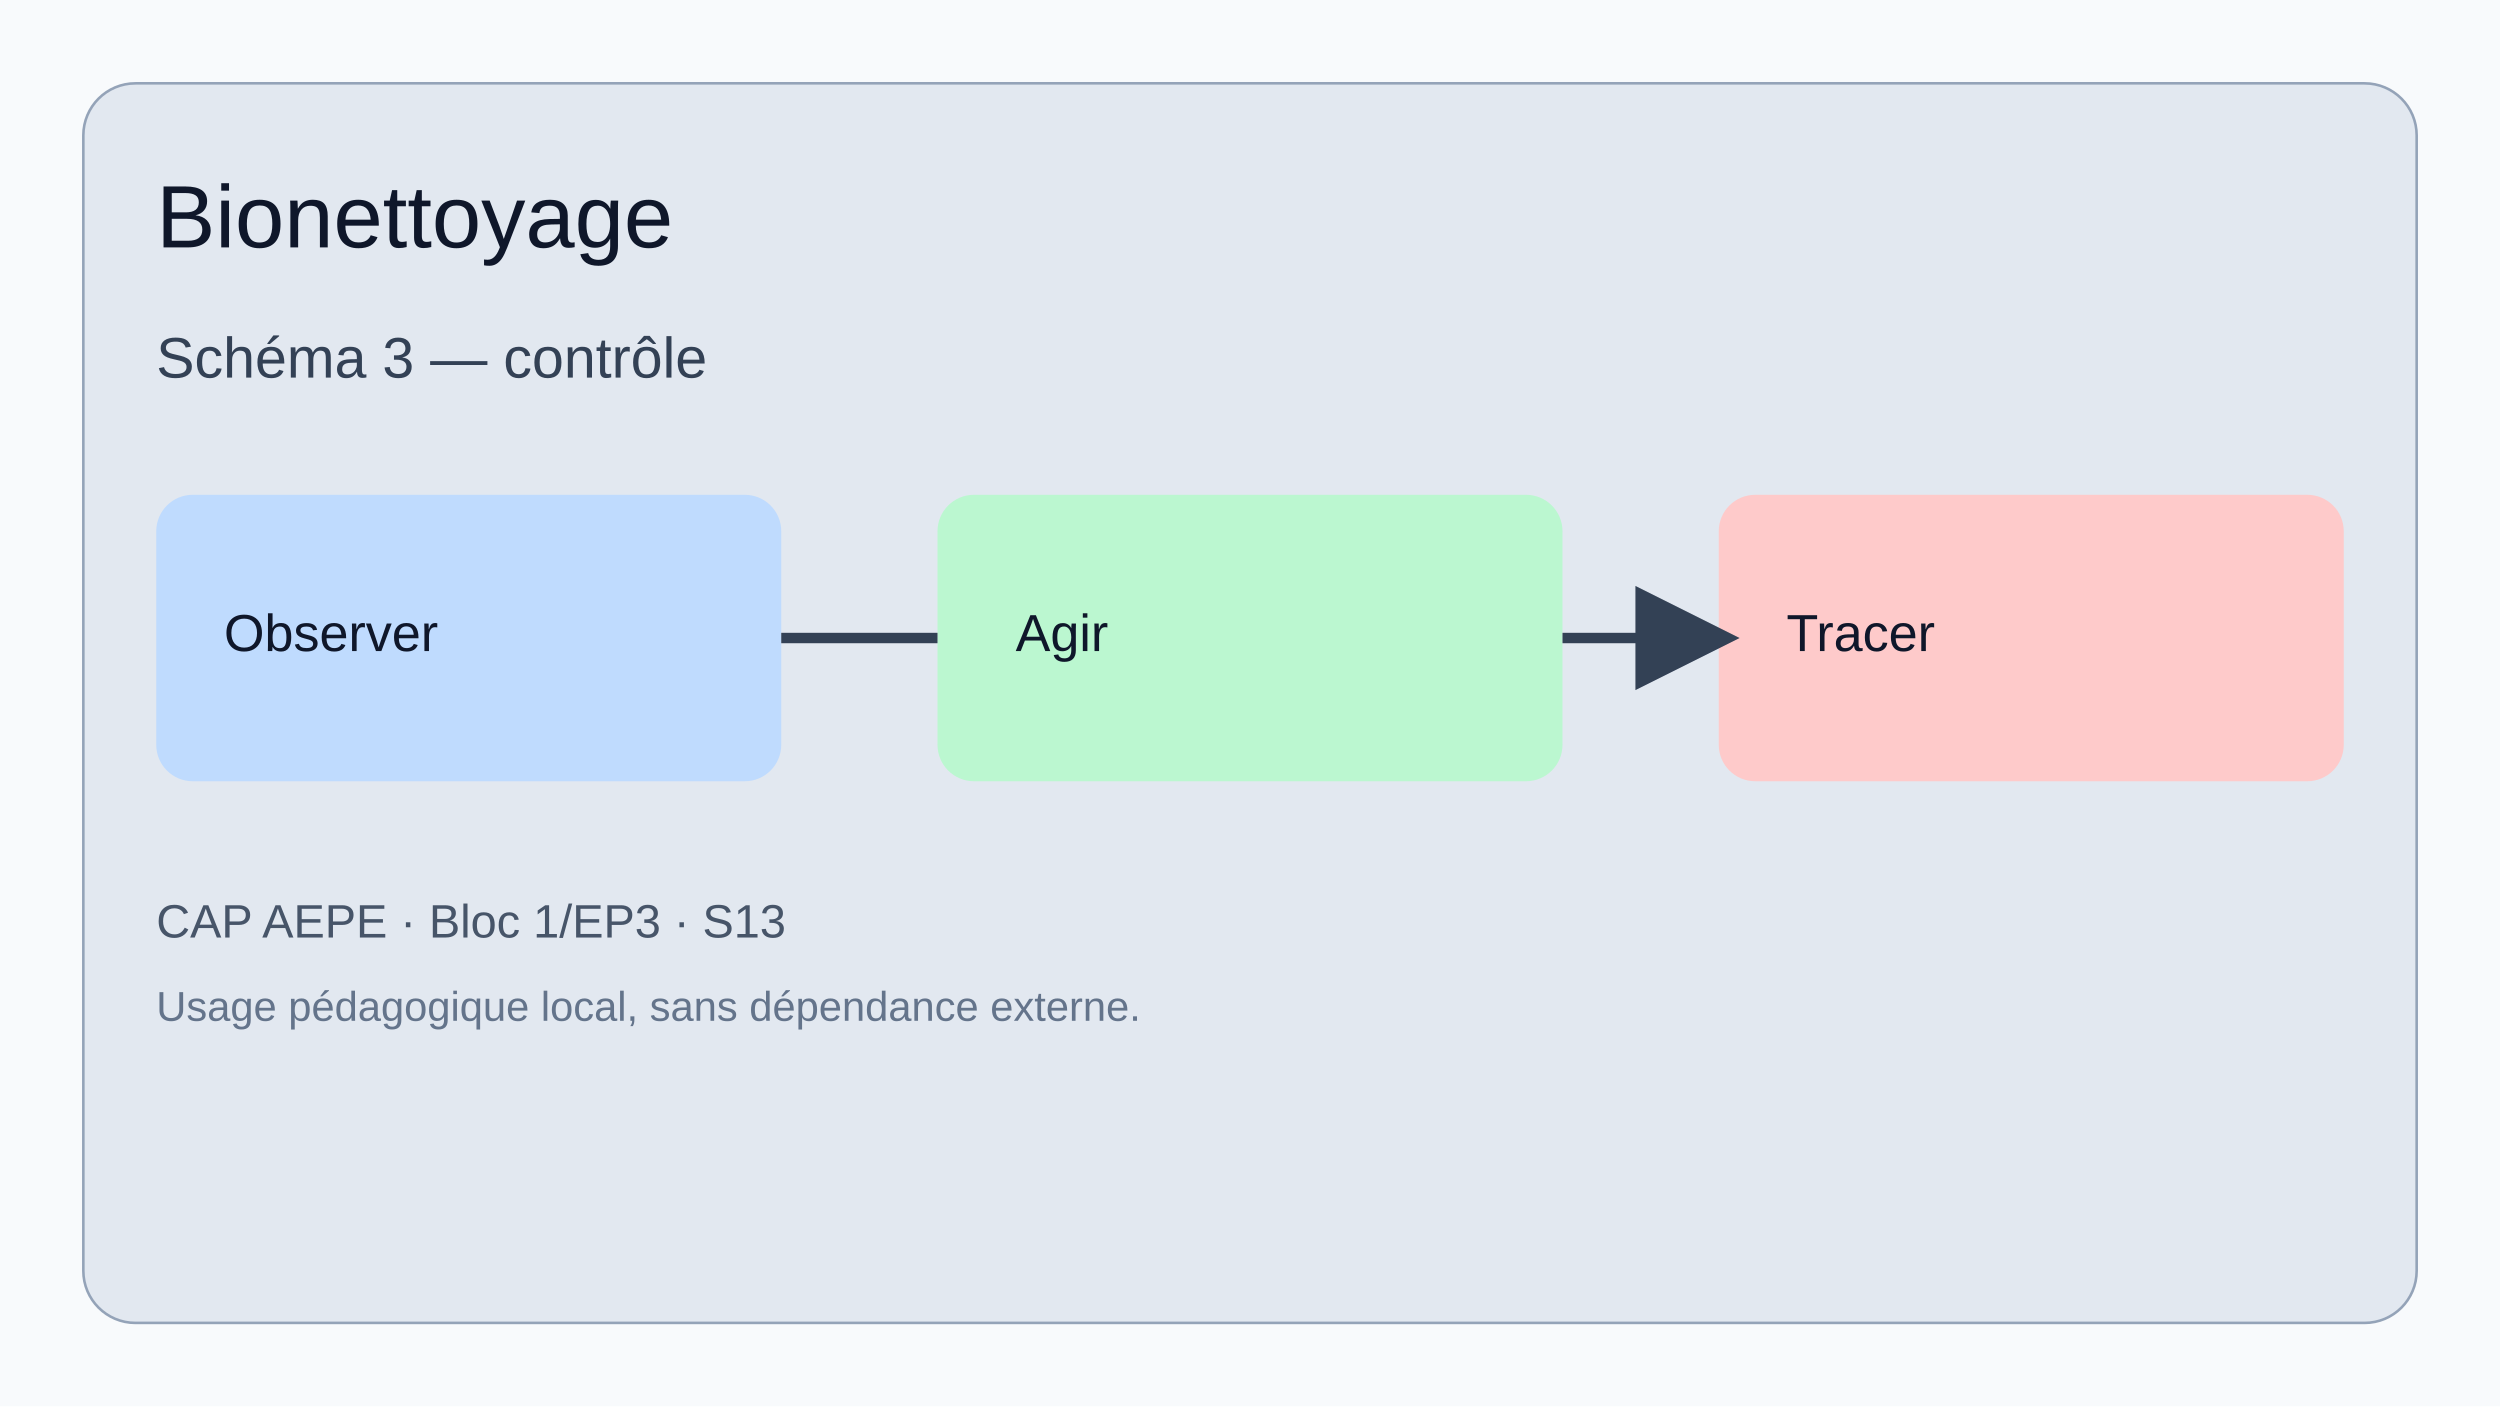
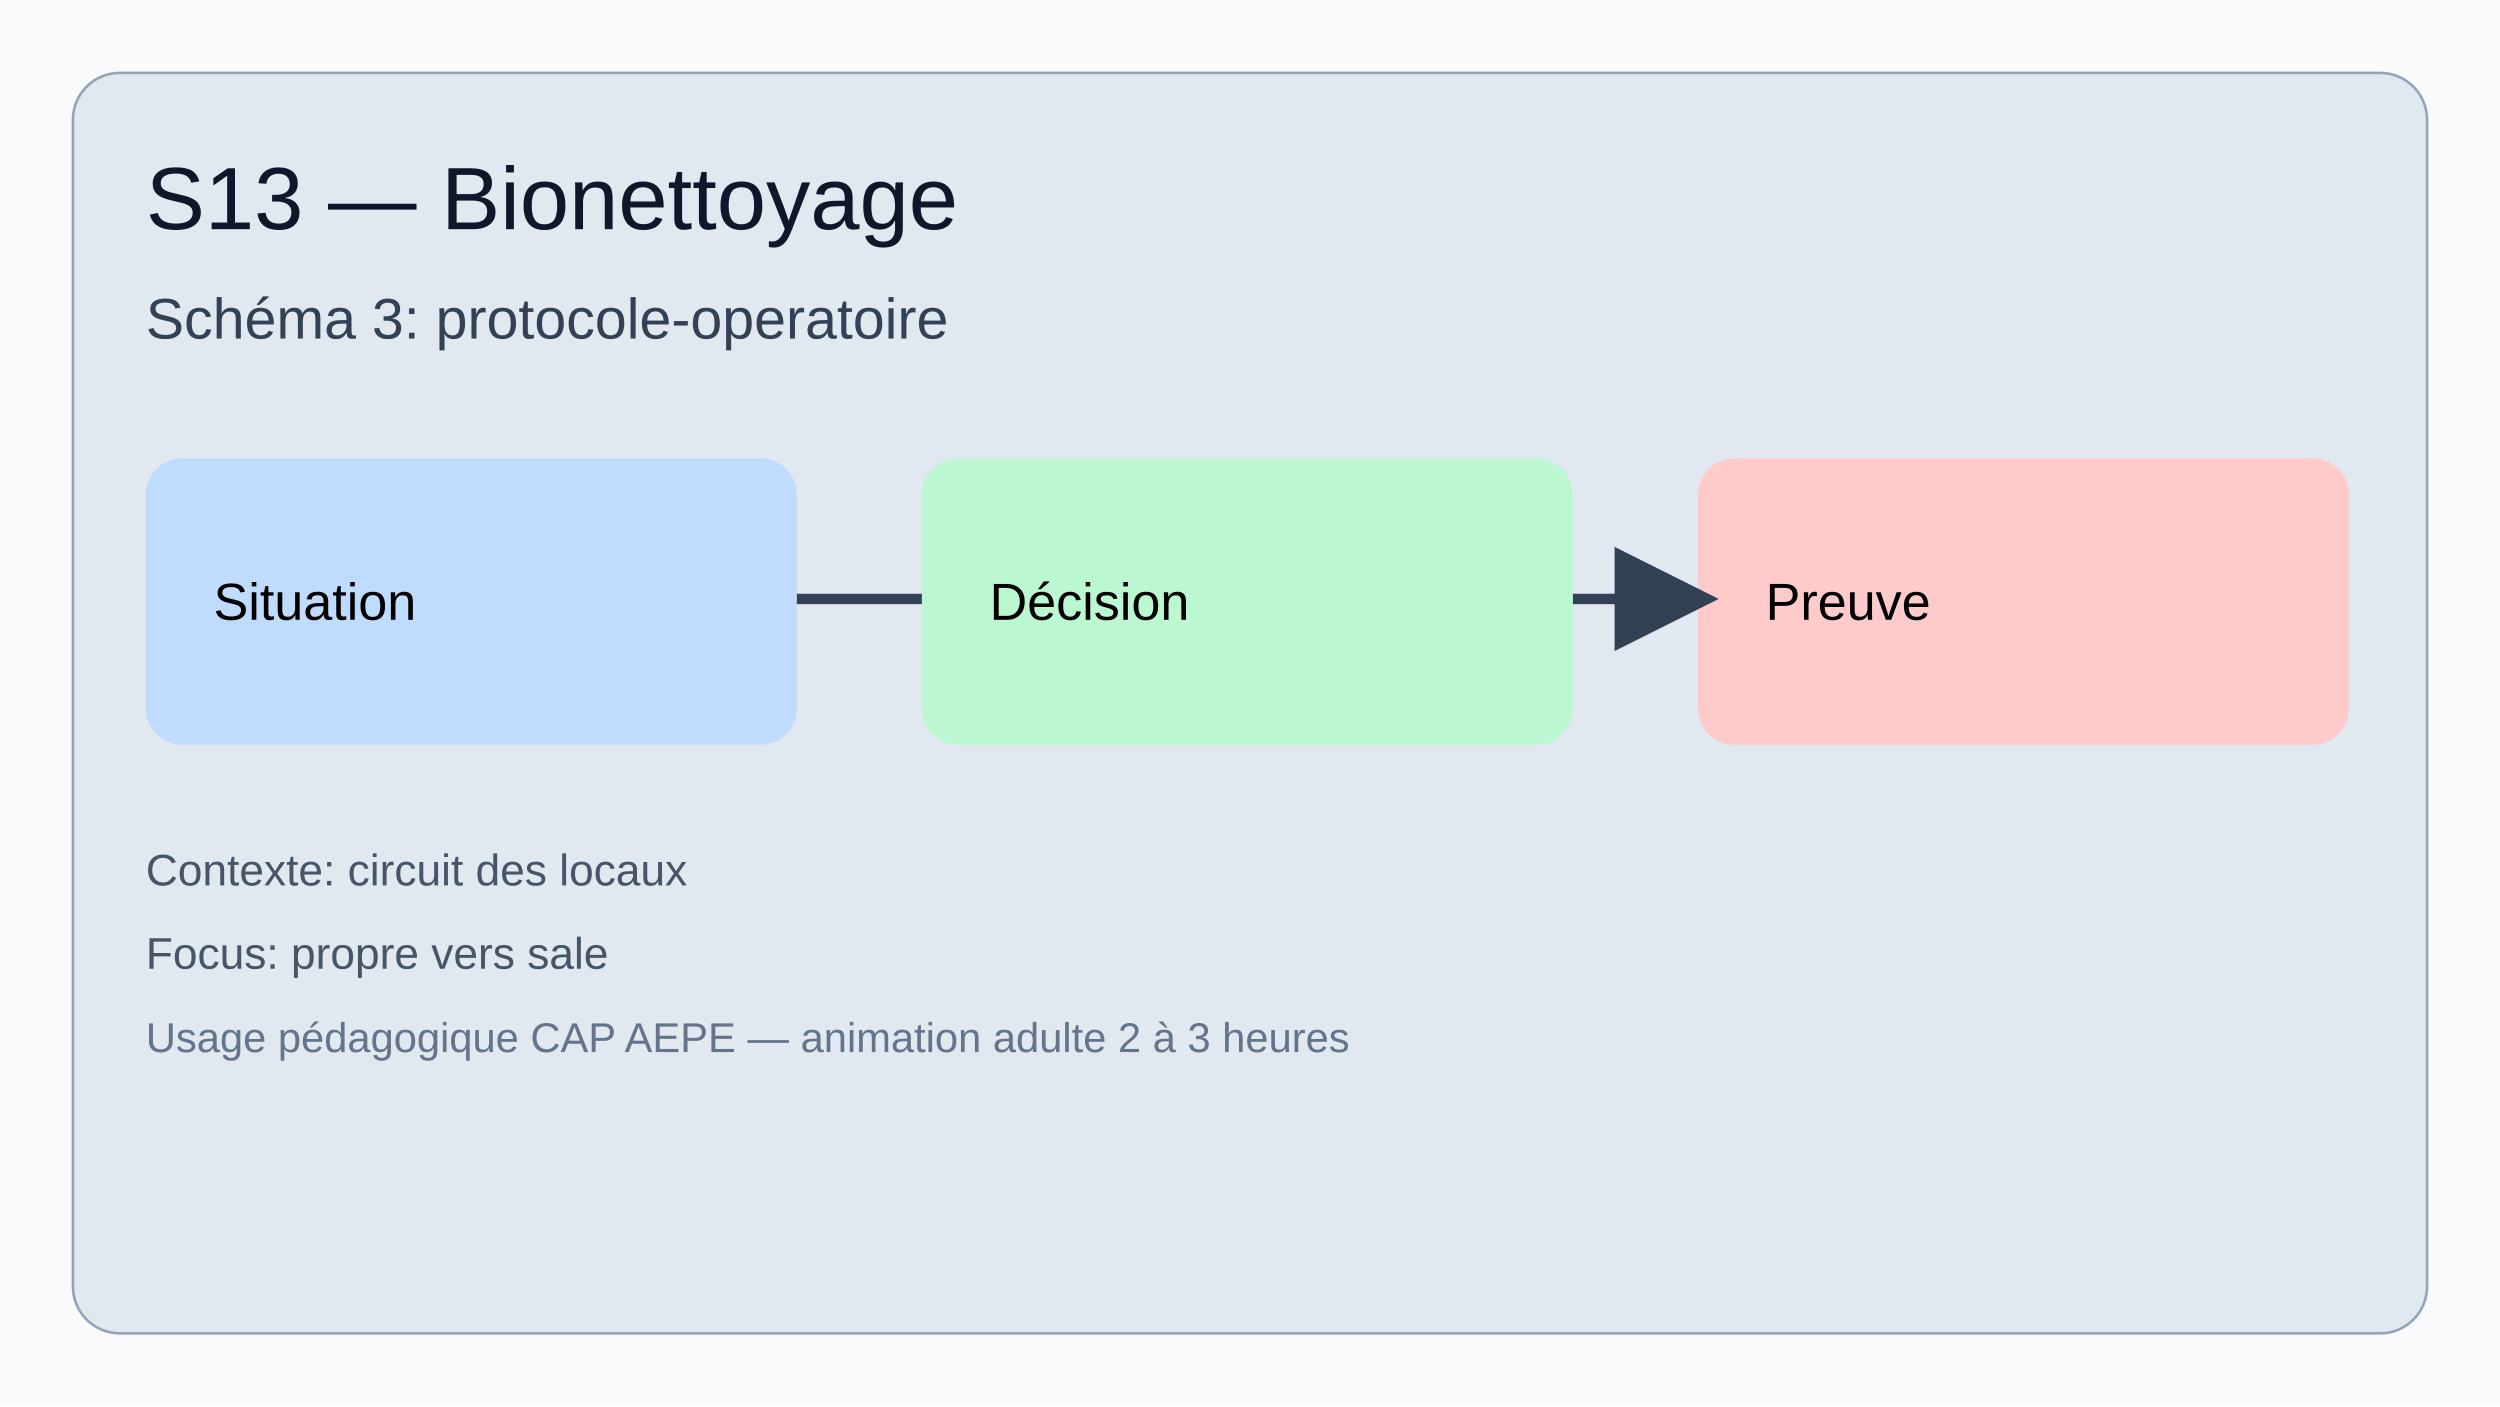
<svg xmlns="http://www.w3.org/2000/svg" viewBox="0 0 960 540">
  <rect width="960" height="540" fill="#f8fafc" />
-   <rect x="32" y="32" width="896" height="476" rx="20" fill="#e2e8f0" stroke="#94a3b8" />
-   <text x="60" y="95" font-size="34" font-family="Arial" fill="#0f172a">Bionettoyage</text>
-   <text x="60" y="145" font-size="22" font-family="Arial" fill="#334155">Schéma 3 — contrôle</text>
-   <rect x="60" y="190" width="240" height="110" rx="14" fill="#bfdbfe" />
-   <rect x="360" y="190" width="240" height="110" rx="14" fill="#bbf7d0" />
-   <rect x="660" y="190" width="240" height="110" rx="14" fill="#fecaca" />
-   <text x="86" y="250" font-size="20" font-family="Arial" fill="#0f172a">Observer</text>
-   <text x="390" y="250" font-size="20" font-family="Arial" fill="#0f172a">Agir</text>
-   <text x="686" y="250" font-size="20" font-family="Arial" fill="#0f172a">Tracer</text>
-   <path d="M300 245h60M600 245h60" stroke="#334155" stroke-width="4" marker-end="url(#arr)" />
+   <rect x="28" y="28" width="904" height="484" rx="18" fill="#e2e8f0" stroke="#94a3b8" />
+   <text x="56" y="88" font-family="Arial" font-size="34" fill="#0f172a">S13 — Bionettoyage</text>
+   <text x="56" y="130" font-family="Arial" font-size="22" fill="#334155">Schéma 3: protocole-operatoire</text>
+   <rect x="56" y="176" width="250" height="110" rx="14" fill="#bfdbfe" />
+   <text x="82" y="238" font-family="Arial" font-size="20">Situation</text>
+   <rect x="354" y="176" width="250" height="110" rx="14" fill="#bbf7d0" />
+   <text x="380" y="238" font-family="Arial" font-size="20">Décision</text>
+   <rect x="652" y="176" width="250" height="110" rx="14" fill="#fecaca" />
+   <text x="678" y="238" font-family="Arial" font-size="20">Preuve</text>
+   <path d="M306 230h48M604 230h48" stroke="#334155" stroke-width="4" marker-end="url(#arr)" />
  <defs>
    <marker id="arr" markerWidth="10" markerHeight="10" refX="8" refY="5" orient="auto">
      <polygon points="0,0 10,5 0,10" fill="#334155" />
    </marker>
  </defs>
-   <text x="60" y="360" font-size="18" font-family="Arial" fill="#475569">CAP AEPE · Bloc 1/EP3 · S13</text>
-   <text x="60" y="392" font-size="16" font-family="Arial" fill="#64748b">Usage pédagogique local, sans dépendance externe.</text>
+   <text x="56" y="340" font-family="Arial" font-size="17" fill="#475569">Contexte: circuit des locaux</text>
+   <text x="56" y="372" font-family="Arial" font-size="17" fill="#475569">Focus: propre vers sale</text>
+   <text x="56" y="404" font-family="Arial" font-size="16" fill="#64748b">Usage pédagogique CAP AEPE — animation adulte 2 à 3 heures</text>
</svg>
